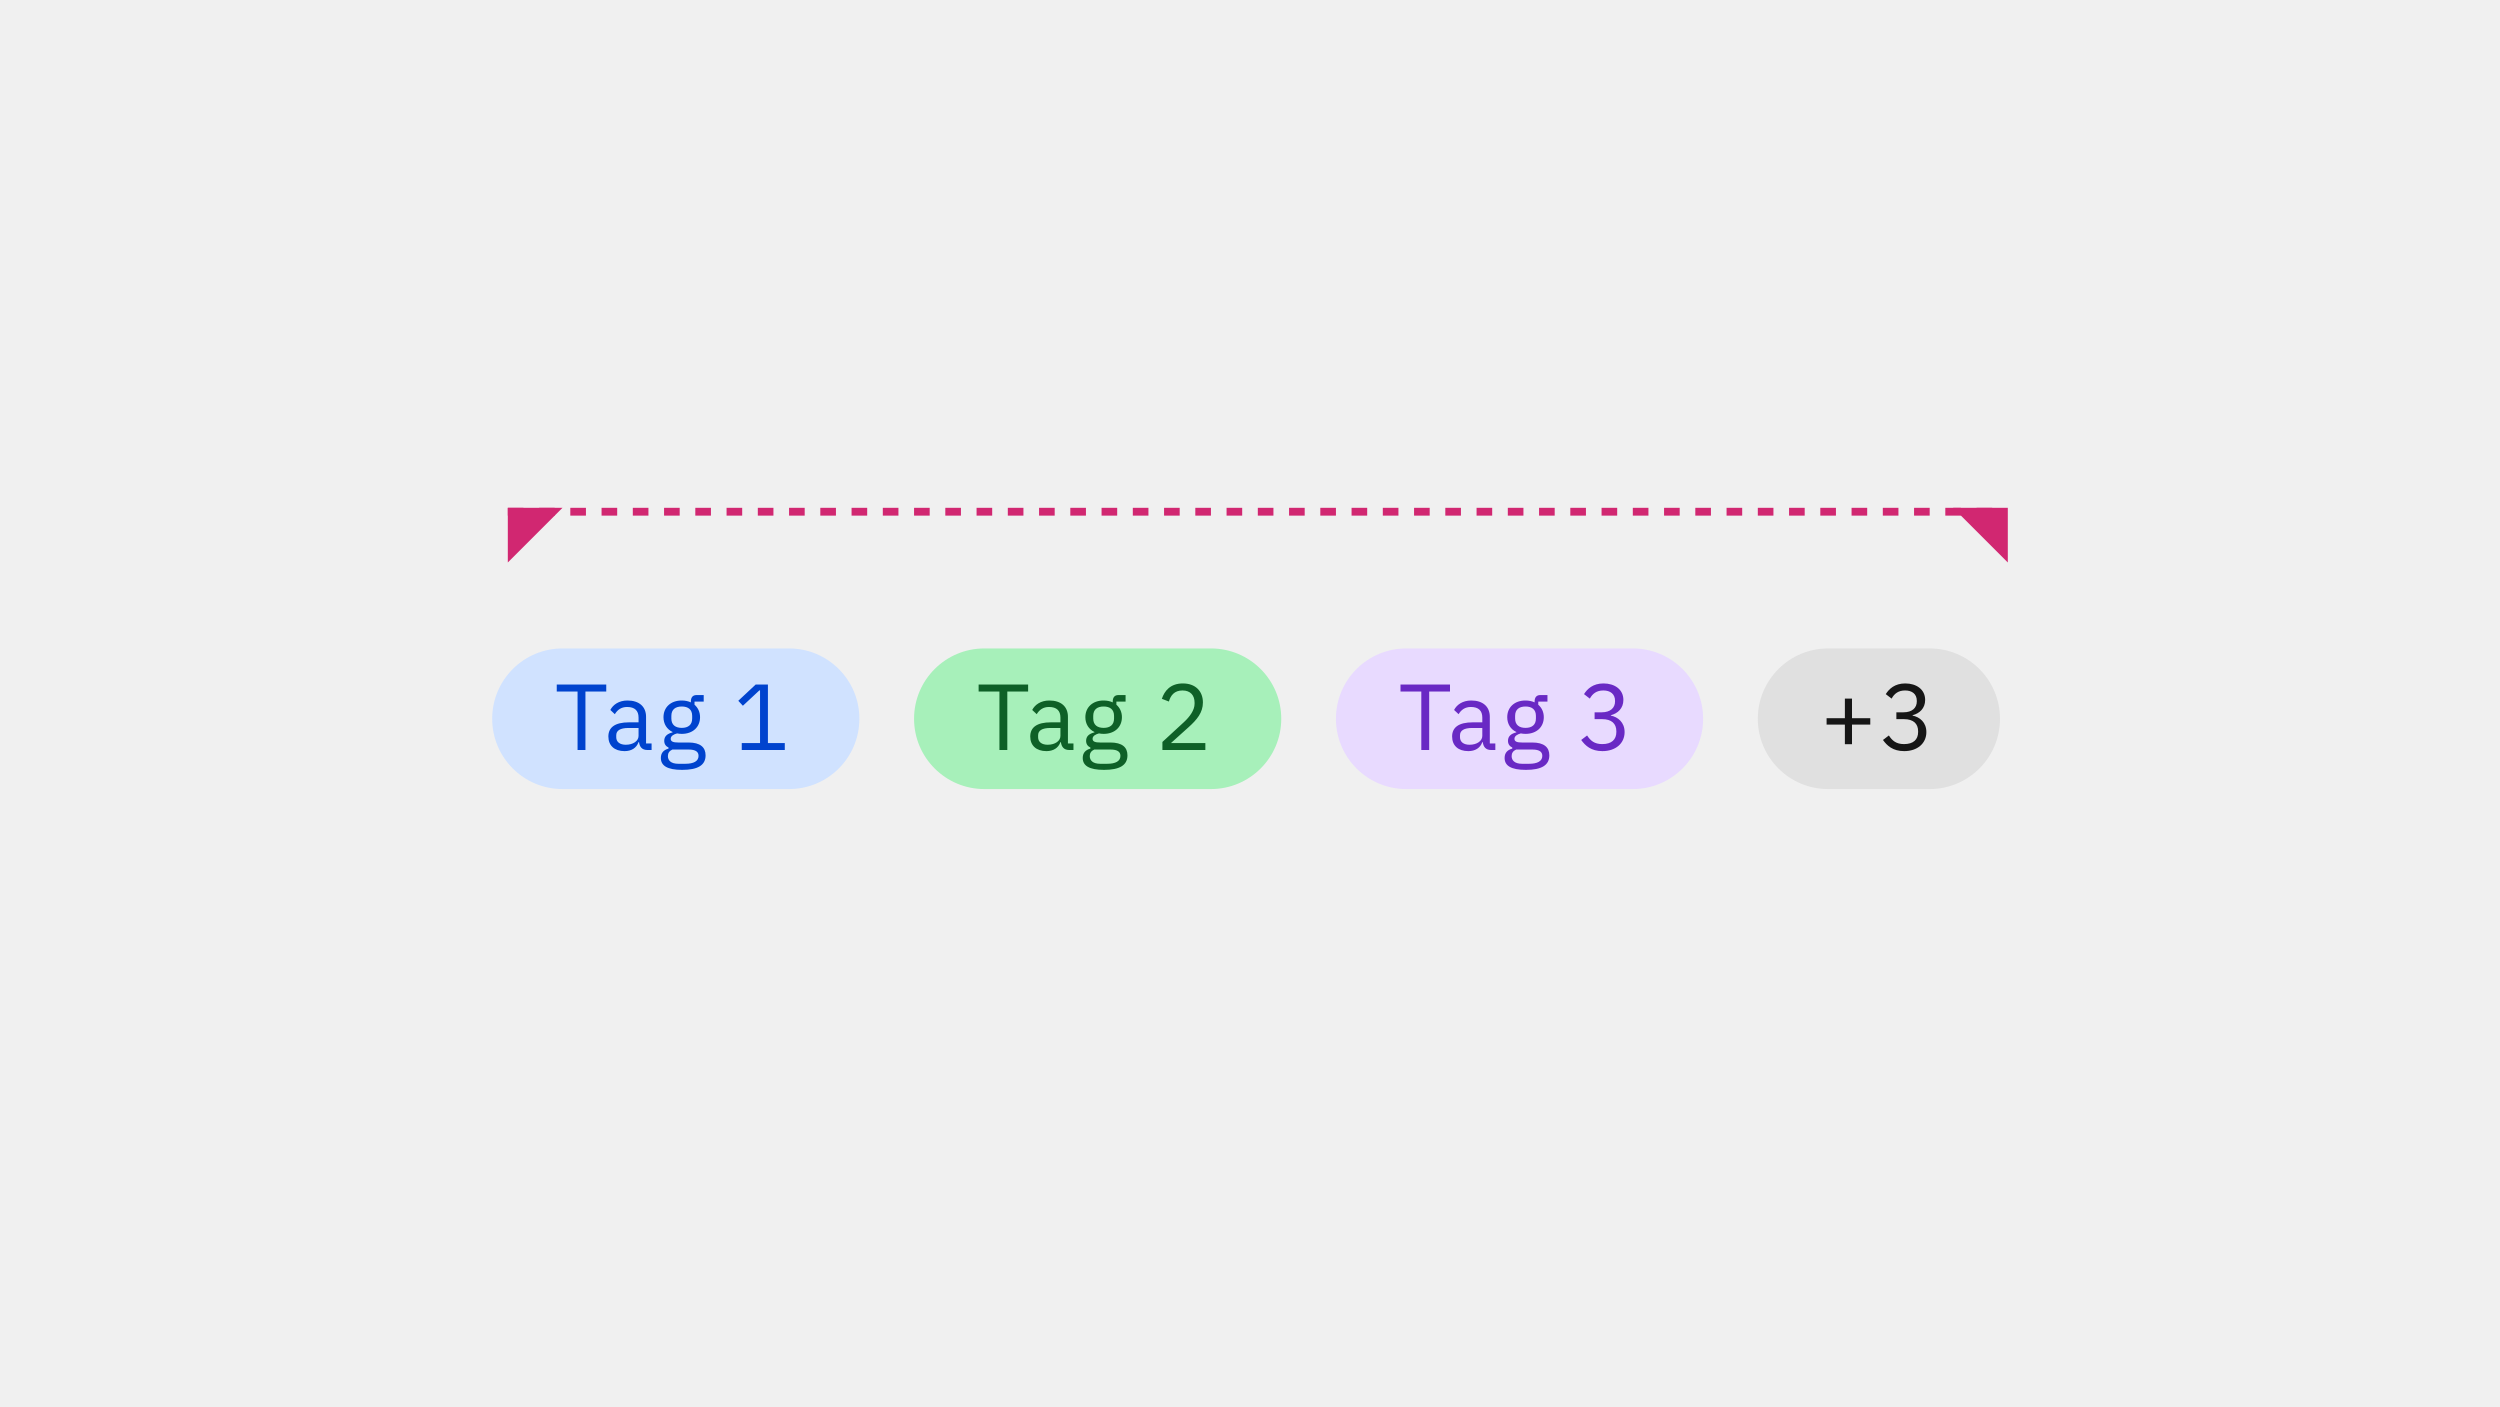
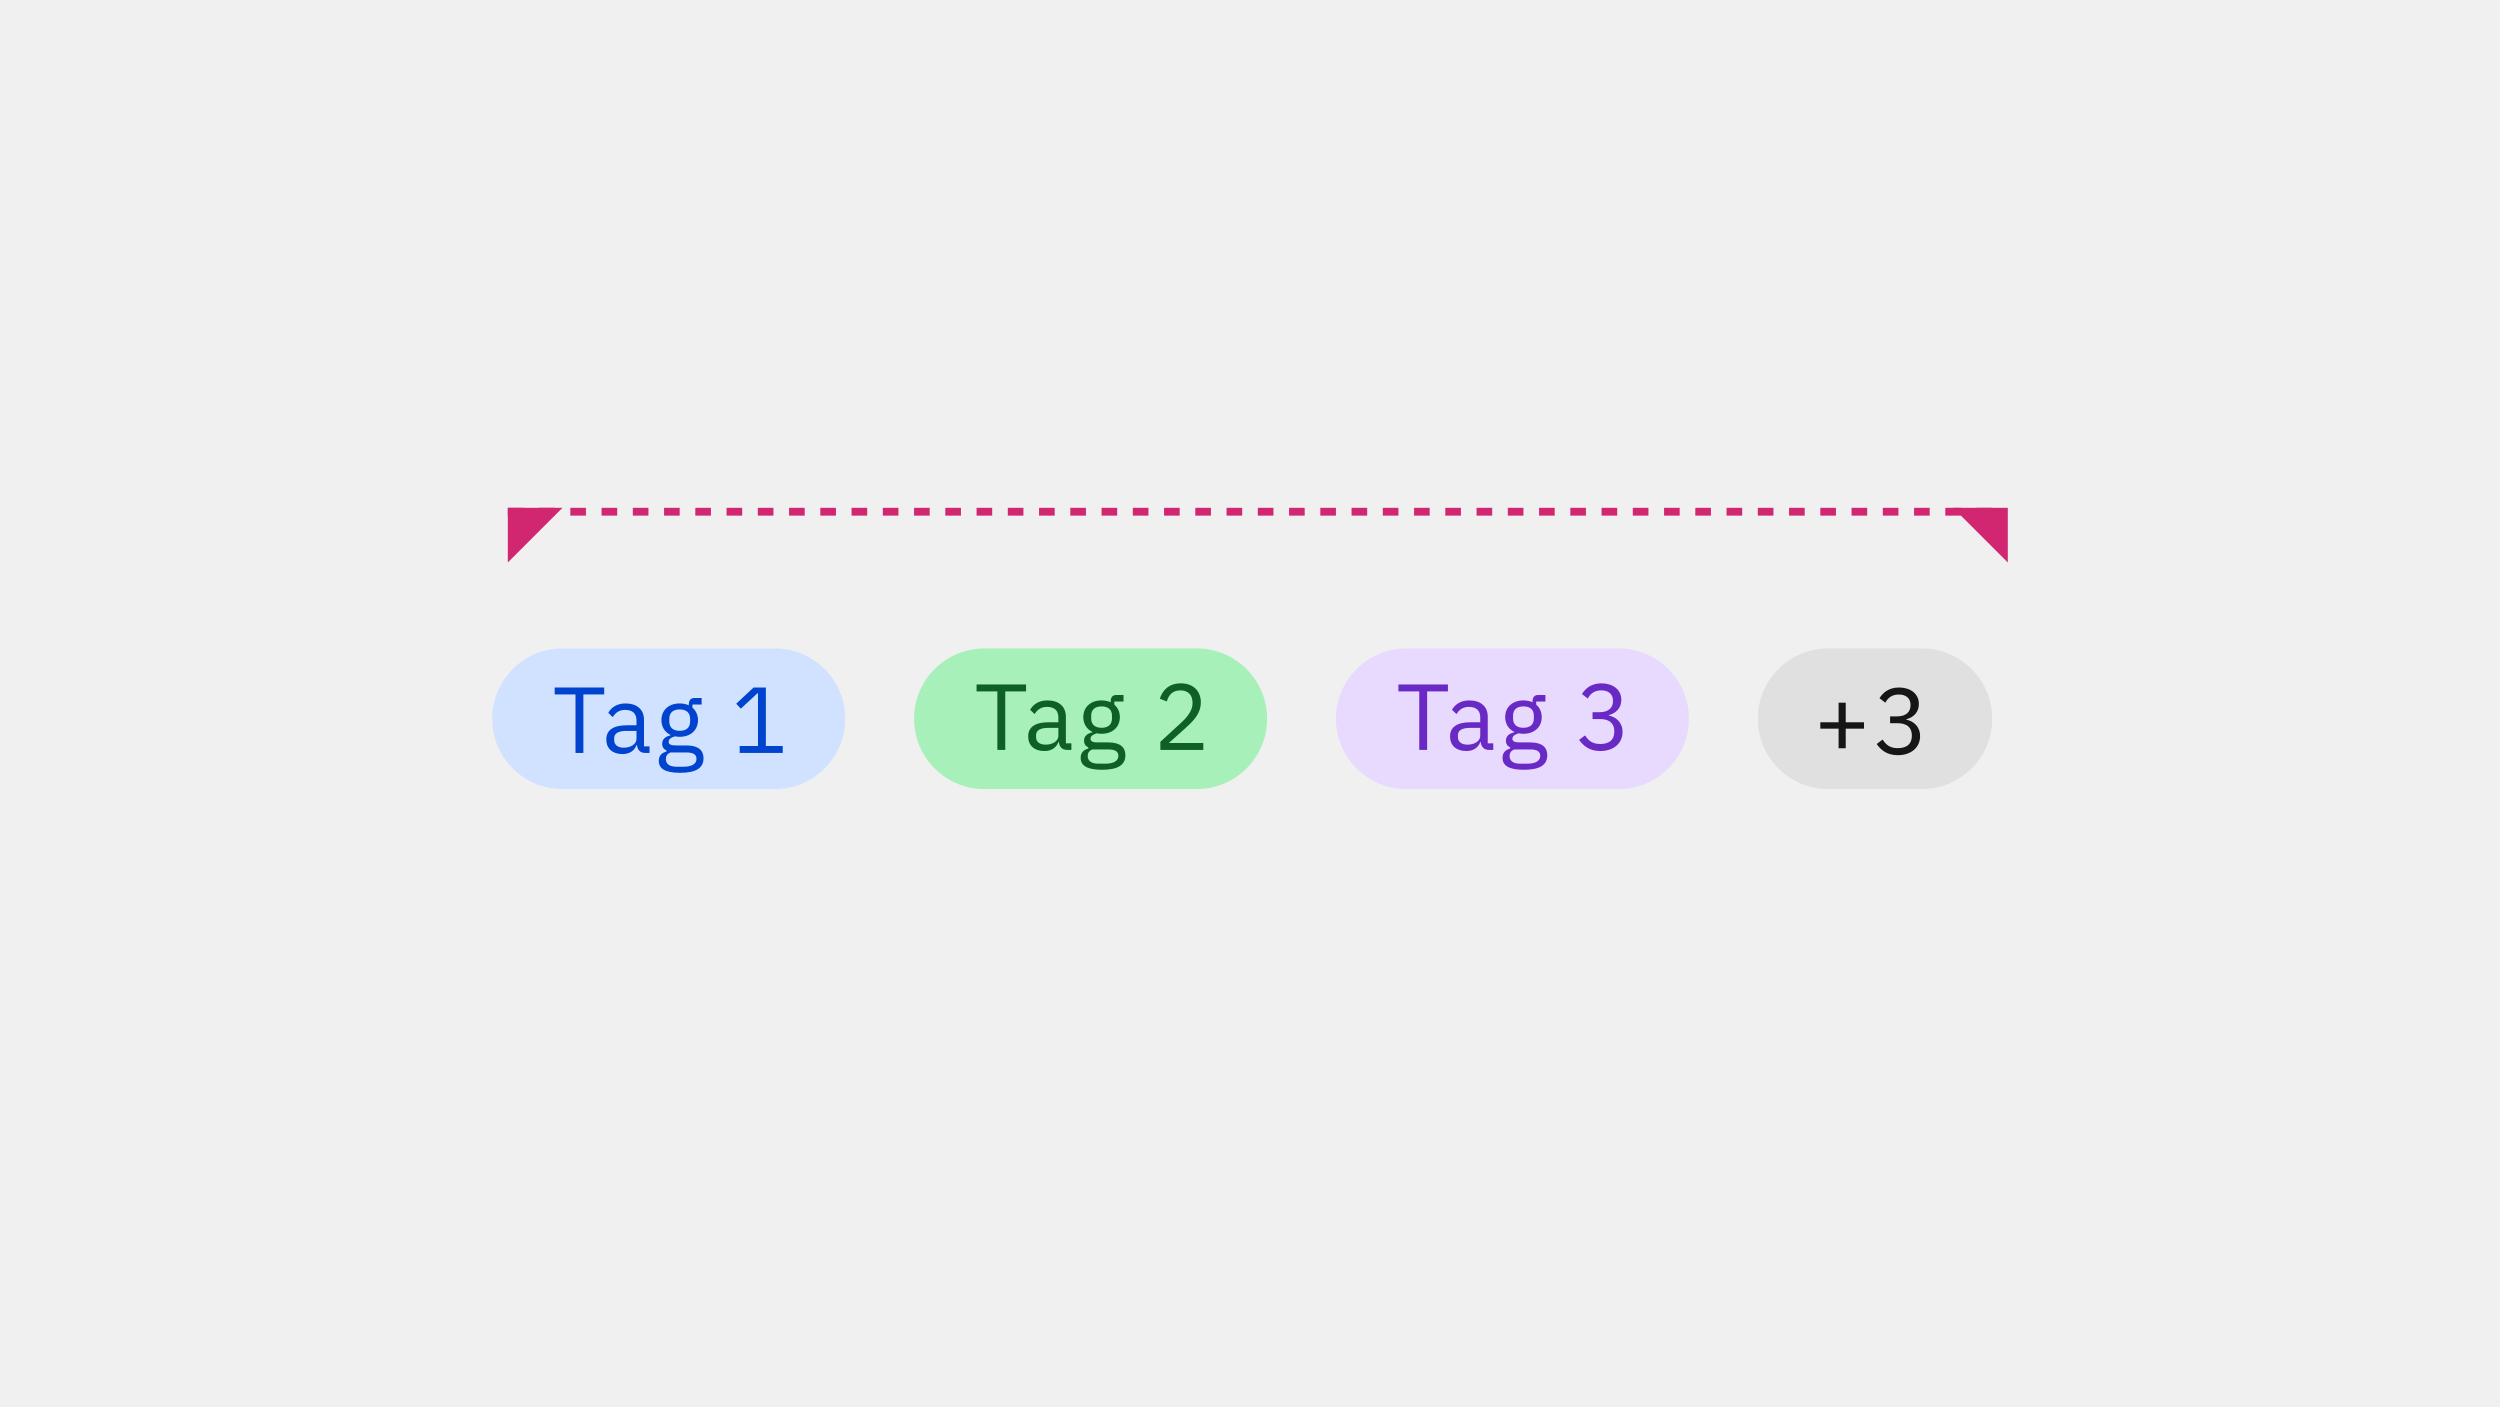
<svg xmlns="http://www.w3.org/2000/svg" width="320" height="180" viewBox="0 0 320 180" fill="none">
-   <path d="M63 92C63 87.029 67.029 83 72 83H101C105.971 83 110 87.029 110 92V92C110 96.971 105.971 101 101 101H72C67.029 101 63 96.971 63 92V92Z" fill="#D0E2FF" />
-   <path d="M77.6 88.512V87.624H71.264V88.512H73.928V96H74.936V88.512H77.6ZM83.403 96V95.16H82.695V91.752C82.695 90.444 81.807 89.664 80.319 89.664C79.203 89.664 78.459 90.216 78.123 90.876L78.699 91.416C79.035 90.852 79.527 90.492 80.271 90.492C81.255 90.492 81.735 90.972 81.735 91.848V92.46H80.511C78.711 92.46 77.871 93.108 77.871 94.272C77.871 95.424 78.639 96.144 79.947 96.144C80.811 96.144 81.471 95.748 81.735 94.992H81.795C81.867 95.568 82.155 96 82.863 96H83.403ZM80.103 95.328C79.359 95.328 78.879 94.98 78.879 94.368V94.116C78.879 93.516 79.371 93.18 80.463 93.18H81.735V94.2C81.735 94.836 81.051 95.328 80.103 95.328ZM90.314 96.684C90.314 95.664 89.654 95.04 88.118 95.04H86.798C86.234 95.04 85.85 94.944 85.85 94.572C85.85 94.188 86.258 93.984 86.666 93.876C86.846 93.912 87.062 93.936 87.266 93.936C88.682 93.936 89.606 93.06 89.606 91.8C89.606 91.14 89.342 90.588 88.898 90.204V89.808H90.074V88.968H89.15C88.634 88.968 88.43 89.316 88.43 89.796V89.904C88.094 89.748 87.698 89.664 87.254 89.664C85.85 89.664 84.926 90.54 84.926 91.8C84.926 92.664 85.358 93.348 86.09 93.696V93.744C85.466 93.9 85.022 94.2 85.022 94.824C85.022 95.244 85.226 95.52 85.574 95.688V95.82C84.962 95.988 84.59 96.348 84.59 97.02C84.59 97.992 85.382 98.544 87.314 98.544C89.306 98.544 90.314 97.956 90.314 96.684ZM89.414 96.756C89.414 97.428 88.79 97.764 87.722 97.764H86.834C85.862 97.764 85.49 97.32 85.49 96.78C85.49 96.396 85.67 96.12 86.066 95.94H88.13C89.09 95.94 89.414 96.264 89.414 96.756ZM87.266 93.168C86.45 93.168 85.934 92.784 85.934 91.968V91.632C85.934 90.816 86.45 90.432 87.266 90.432C88.082 90.432 88.598 90.816 88.598 91.632V91.968C88.598 92.784 88.082 93.168 87.266 93.168ZM100.453 96V95.112H98.293V87.624H96.721L94.501 89.7L95.089 90.336L97.201 88.368H97.285V95.112H94.945V96H100.453Z" fill="#0043CE" />
-   <rect width="6" height="18" transform="translate(104 83)" fill="white" style="mix-blend-mode:multiply" />
-   <path d="M117 92C117 87.029 121.029 83 126 83H155C159.971 83 164 87.029 164 92V92C164 96.971 159.971 101 155 101H126C121.029 101 117 96.971 117 92V92Z" fill="#A7F0BA" />
-   <path d="M131.6 88.512V87.624H125.264V88.512H127.928V96H128.936V88.512H131.6ZM137.403 96V95.16H136.695V91.752C136.695 90.444 135.807 89.664 134.319 89.664C133.203 89.664 132.459 90.216 132.123 90.876L132.699 91.416C133.035 90.852 133.527 90.492 134.271 90.492C135.255 90.492 135.735 90.972 135.735 91.848V92.46H134.511C132.711 92.46 131.871 93.108 131.871 94.272C131.871 95.424 132.639 96.144 133.947 96.144C134.811 96.144 135.471 95.748 135.735 94.992H135.795C135.867 95.568 136.155 96 136.863 96H137.403ZM134.103 95.328C133.359 95.328 132.879 94.98 132.879 94.368V94.116C132.879 93.516 133.371 93.18 134.463 93.18H135.735V94.2C135.735 94.836 135.051 95.328 134.103 95.328ZM144.314 96.684C144.314 95.664 143.654 95.04 142.118 95.04H140.798C140.234 95.04 139.85 94.944 139.85 94.572C139.85 94.188 140.258 93.984 140.666 93.876C140.846 93.912 141.062 93.936 141.266 93.936C142.682 93.936 143.606 93.06 143.606 91.8C143.606 91.14 143.342 90.588 142.898 90.204V89.808H144.074V88.968H143.15C142.634 88.968 142.43 89.316 142.43 89.796V89.904C142.094 89.748 141.698 89.664 141.254 89.664C139.85 89.664 138.926 90.54 138.926 91.8C138.926 92.664 139.358 93.348 140.09 93.696V93.744C139.466 93.9 139.022 94.2 139.022 94.824C139.022 95.244 139.226 95.52 139.574 95.688V95.82C138.962 95.988 138.59 96.348 138.59 97.02C138.59 97.992 139.382 98.544 141.314 98.544C143.306 98.544 144.314 97.956 144.314 96.684ZM143.414 96.756C143.414 97.428 142.79 97.764 141.722 97.764H140.834C139.862 97.764 139.49 97.32 139.49 96.78C139.49 96.396 139.67 96.12 140.066 95.94H142.13C143.09 95.94 143.414 96.264 143.414 96.756ZM141.266 93.168C140.45 93.168 139.934 92.784 139.934 91.968V91.632C139.934 90.816 140.45 90.432 141.266 90.432C142.082 90.432 142.598 90.816 142.598 91.632V91.968C142.598 92.784 142.082 93.168 141.266 93.168ZM154.285 95.112H149.881L152.137 93.084C153.205 92.124 153.973 91.212 153.973 89.916C153.973 88.488 153.037 87.48 151.405 87.48C149.785 87.48 149.041 88.464 148.717 89.448L149.617 89.796C149.845 89.004 150.325 88.38 151.357 88.38C152.389 88.38 152.905 89.016 152.905 89.94V90.084C152.905 90.888 152.305 91.728 151.525 92.448L148.789 94.968V96H154.285V95.112Z" fill="#0E6027" />
-   <rect width="6" height="18" transform="translate(158 83)" fill="white" style="mix-blend-mode:multiply" />
-   <path d="M171 92C171 87.029 175.029 83 180 83H209C213.971 83 218 87.029 218 92V92C218 96.971 213.971 101 209 101H180C175.029 101 171 96.971 171 92V92Z" fill="#E8DAFF" />
-   <path d="M185.6 88.512V87.624H179.264V88.512H181.928V96H182.936V88.512H185.6ZM191.403 96V95.16H190.695V91.752C190.695 90.444 189.807 89.664 188.319 89.664C187.203 89.664 186.459 90.216 186.123 90.876L186.699 91.416C187.035 90.852 187.527 90.492 188.271 90.492C189.255 90.492 189.735 90.972 189.735 91.848V92.46H188.511C186.711 92.46 185.871 93.108 185.871 94.272C185.871 95.424 186.639 96.144 187.947 96.144C188.811 96.144 189.471 95.748 189.735 94.992H189.795C189.867 95.568 190.155 96 190.863 96H191.403ZM188.103 95.328C187.359 95.328 186.879 94.98 186.879 94.368V94.116C186.879 93.516 187.371 93.18 188.463 93.18H189.735V94.2C189.735 94.836 189.051 95.328 188.103 95.328ZM198.314 96.684C198.314 95.664 197.654 95.04 196.118 95.04H194.798C194.234 95.04 193.85 94.944 193.85 94.572C193.85 94.188 194.258 93.984 194.666 93.876C194.846 93.912 195.062 93.936 195.266 93.936C196.682 93.936 197.606 93.06 197.606 91.8C197.606 91.14 197.342 90.588 196.898 90.204V89.808H198.074V88.968H197.15C196.634 88.968 196.43 89.316 196.43 89.796V89.904C196.094 89.748 195.698 89.664 195.254 89.664C193.85 89.664 192.926 90.54 192.926 91.8C192.926 92.664 193.358 93.348 194.09 93.696V93.744C193.466 93.9 193.022 94.2 193.022 94.824C193.022 95.244 193.226 95.52 193.574 95.688V95.82C192.962 95.988 192.59 96.348 192.59 97.02C192.59 97.992 193.382 98.544 195.314 98.544C197.306 98.544 198.314 97.956 198.314 96.684ZM197.414 96.756C197.414 97.428 196.79 97.764 195.722 97.764H194.834C193.862 97.764 193.49 97.32 193.49 96.78C193.49 96.396 193.67 96.12 194.066 95.94H196.13C197.09 95.94 197.414 96.264 197.414 96.756ZM195.266 93.168C194.45 93.168 193.934 92.784 193.934 91.968V91.632C193.934 90.816 194.45 90.432 195.266 90.432C196.082 90.432 196.598 90.816 196.598 91.632V91.968C196.598 92.784 196.082 93.168 195.266 93.168ZM204.109 91.176V92.052H205.093C206.269 92.052 206.893 92.616 206.893 93.6V93.696C206.893 94.68 206.269 95.244 205.093 95.244C204.073 95.244 203.581 94.8 203.149 94.14L202.393 94.716C202.909 95.436 203.653 96.144 205.105 96.144C206.809 96.144 207.949 95.148 207.949 93.708C207.949 92.448 207.085 91.776 206.185 91.596V91.548C207.073 91.32 207.793 90.672 207.793 89.592C207.793 88.236 206.665 87.48 205.249 87.48C203.905 87.48 203.173 88.176 202.753 88.848L203.497 89.424C203.845 88.788 204.361 88.38 205.225 88.38C206.113 88.38 206.725 88.824 206.725 89.7V89.784C206.725 90.588 206.149 91.176 205.021 91.176H204.109Z" fill="#6929C4" />
-   <rect width="6" height="18" transform="translate(212 83)" fill="white" style="mix-blend-mode:multiply" />
-   <path d="M225 92C225 87.029 229.029 83 234 83H247C251.971 83 256 87.029 256 92V92C256 96.971 251.971 101 247 101H234C229.029 101 225 96.971 225 92V92Z" fill="#E0E0E0" />
-   <path d="M237.056 95.256V92.748H239.396V91.932H237.056V89.424H236.144V91.932H233.804V92.748H236.144V95.256H237.056ZM242.735 91.176V92.052H243.719C244.895 92.052 245.519 92.616 245.519 93.6V93.696C245.519 94.68 244.895 95.244 243.719 95.244C242.699 95.244 242.207 94.8 241.775 94.14L241.019 94.716C241.535 95.436 242.279 96.144 243.731 96.144C245.435 96.144 246.575 95.148 246.575 93.708C246.575 92.448 245.711 91.776 244.811 91.596V91.548C245.699 91.32 246.419 90.672 246.419 89.592C246.419 88.236 245.291 87.48 243.875 87.48C242.531 87.48 241.799 88.176 241.379 88.848L242.123 89.424C242.471 88.788 242.987 88.38 243.851 88.38C244.739 88.38 245.351 88.824 245.351 89.7V89.784C245.351 90.588 244.775 91.176 243.647 91.176H242.735Z" fill="#161616" />
-   <rect width="6" height="18" transform="translate(250 83)" fill="white" style="mix-blend-mode:multiply" />
+   <rect x="63" y="83" width="45.189" height="18" rx="9" fill="#D0E2FF" />
+   <rect width="6" height="18" transform="translate(102.189 83)" fill="white" style="mix-blend-mode:multiply" />
+   <path d="M77.336 88.888V88H71V88.888H73.664V96.376H74.672V88.888H77.336Z" fill="#0043CE" />
+   <path d="M83.139 96.376V95.536H82.431V92.128C82.431 90.82 81.543 90.04 80.055 90.04C78.939 90.04 78.195 90.592 77.859 91.252L78.435 91.792C78.771 91.228 79.263 90.868 80.007 90.868C80.991 90.868 81.471 91.348 81.471 92.224V92.836H80.247C78.447 92.836 77.607 93.484 77.607 94.648C77.607 95.8 78.375 96.52 79.683 96.52C80.547 96.52 81.207 96.124 81.471 95.368H81.531C81.603 95.944 81.891 96.376 82.599 96.376H83.139ZM79.839 95.704C79.095 95.704 78.615 95.356 78.615 94.744V94.492C78.615 93.892 79.107 93.556 80.199 93.556H81.471V94.576C81.471 95.212 80.787 95.704 79.839 95.704Z" fill="#0043CE" />
+   <path d="M90.05 97.06C90.05 96.04 89.39 95.416 87.854 95.416H86.534C85.97 95.416 85.586 95.32 85.586 94.948C85.586 94.564 85.994 94.36 86.402 94.252C86.582 94.288 86.798 94.312 87.002 94.312C88.418 94.312 89.342 93.436 89.342 92.176C89.342 91.516 89.078 90.964 88.634 90.58V90.184H89.81V89.344H88.886C88.37 89.344 88.166 89.692 88.166 90.172V90.28C87.83 90.124 87.434 90.04 86.99 90.04C85.586 90.04 84.662 90.916 84.662 92.176C84.662 93.04 85.094 93.724 85.826 94.072V94.12C85.202 94.276 84.758 94.576 84.758 95.2C84.758 95.62 84.962 95.896 85.31 96.064V96.196C84.698 96.364 84.326 96.724 84.326 97.396C84.326 98.368 85.118 98.92 87.05 98.92C89.042 98.92 90.05 98.332 90.05 97.06ZM89.15 97.132C89.15 97.804 88.526 98.14 87.458 98.14H86.57C85.598 98.14 85.226 97.696 85.226 97.156C85.226 96.772 85.406 96.496 85.802 96.316H87.866C88.826 96.316 89.15 96.64 89.15 97.132ZM87.002 93.544C86.186 93.544 85.67 93.16 85.67 92.344V92.008C85.67 91.192 86.186 90.808 87.002 90.808C87.818 90.808 88.334 91.192 88.334 92.008V92.344C88.334 93.16 87.818 93.544 87.002 93.544Z" fill="#0043CE" />
+   <path d="M100.189 96.376V95.488H98.029V88H96.457L94.237 90.076L94.825 90.712L96.937 88.744H97.021V95.488H94.681V96.376H100.189Z" fill="#0043CE" />
+   <rect x="117" y="83" width="45.189" height="18" rx="9" fill="#A7F0BA" />
+   <rect width="6" height="18" transform="translate(156.189 83)" fill="white" style="mix-blend-mode:multiply" />
+   <rect x="171" y="83" width="45.189" height="18" rx="9" fill="#E8DAFF" />
+   <rect width="6" height="18" transform="translate(210.189 83)" fill="white" style="mix-blend-mode:multiply" />
+   <rect x="225" y="83" width="30" height="18" rx="9" fill="#E0E0E0" />
+   <rect width="6" height="18" transform="translate(264.189 83)" fill="white" style="mix-blend-mode:multiply" />
+   <path d="M236.252 95.776V93.268H238.592V92.452H236.252V89.944H235.34V92.452H233V93.268H235.34V95.776H236.252Z" fill="#161616" />
+   <path d="M241.931 91.696V92.572H242.915C244.091 92.572 244.715 93.136 244.715 94.12V94.216C244.715 95.2 244.091 95.764 242.915 95.764C241.895 95.764 241.403 95.32 240.971 94.66L240.215 95.236C240.731 95.956 241.475 96.664 242.927 96.664C244.631 96.664 245.771 95.668 245.771 94.228C245.771 92.968 244.907 92.296 244.007 92.116V92.068C244.895 91.84 245.615 91.192 245.615 90.112C245.615 88.756 244.487 88 243.071 88C241.727 88 240.995 88.696 240.575 89.368L241.319 89.944C241.667 89.308 242.183 88.9 243.047 88.9C243.935 88.9 244.547 89.344 244.547 90.22V90.304C244.547 91.108 243.971 91.696 242.843 91.696H241.931Z" fill="#161616" />
  <path d="M65 65V72L72 65H65Z" fill="#D12771" />
  <path d="M257 65V72L250 65H257Z" fill="#D12771" />
  <line x1="65" y1="65.5" x2="255" y2="65.5" stroke="#D12771" stroke-dasharray="2 2" />
+   <path d="M131.336 88.5V87.612H125V88.5H127.664V95.988H128.672V88.5H131.336Z" fill="#0E6027" />
+   <path d="M137.139 95.988V95.148H136.431V91.74C136.431 90.432 135.543 89.652 134.055 89.652C132.939 89.652 132.195 90.204 131.859 90.864L132.435 91.404C132.771 90.84 133.263 90.48 134.007 90.48C134.991 90.48 135.471 90.96 135.471 91.836V92.448H134.247C132.447 92.448 131.607 93.096 131.607 94.26C131.607 95.412 132.375 96.132 133.683 96.132C134.547 96.132 135.207 95.736 135.471 94.98H135.531C135.603 95.556 135.891 95.988 136.599 95.988H137.139ZM133.839 95.316C133.095 95.316 132.615 94.968 132.615 94.356V94.104C132.615 93.504 133.107 93.168 134.199 93.168H135.471V94.188C135.471 94.824 134.787 95.316 133.839 95.316Z" fill="#0E6027" />
+   <path d="M144.05 96.672C144.05 95.652 143.39 95.028 141.854 95.028H140.534C139.97 95.028 139.586 94.932 139.586 94.56C139.586 94.176 139.994 93.972 140.402 93.864C140.582 93.9 140.798 93.924 141.002 93.924C142.418 93.924 143.342 93.048 143.342 91.788C143.342 91.128 143.078 90.576 142.634 90.192V89.796H143.81V88.956H142.886C142.37 88.956 142.166 89.304 142.166 89.784V89.892C141.83 89.736 141.434 89.652 140.99 89.652C139.586 89.652 138.662 90.528 138.662 91.788C138.662 92.652 139.094 93.336 139.826 93.684V93.732C139.202 93.888 138.758 94.188 138.758 94.812C138.758 95.232 138.962 95.508 139.31 95.676V95.808C138.698 95.976 138.326 96.336 138.326 97.008C138.326 97.98 139.118 98.532 141.05 98.532C143.042 98.532 144.05 97.944 144.05 96.672ZM143.15 96.744C143.15 97.416 142.526 97.752 141.458 97.752H140.57C139.598 97.752 139.226 97.308 139.226 96.768C139.226 96.384 139.406 96.108 139.802 95.928H141.866C142.826 95.928 143.15 96.252 143.15 96.744ZM141.002 93.156C140.186 93.156 139.67 92.772 139.67 91.956V91.62C139.67 90.804 140.186 90.42 141.002 90.42C141.818 90.42 142.334 90.804 142.334 91.62V91.956C142.334 92.772 141.818 93.156 141.002 93.156Z" fill="#0E6027" />
+   <path d="M154.021 95.1H149.617L151.873 93.072C152.941 92.112 153.709 91.2 153.709 89.904C153.709 88.476 152.773 87.468 151.141 87.468C149.521 87.468 148.777 88.452 148.453 89.436L149.353 89.784C149.581 88.992 150.061 88.368 151.093 88.368C152.125 88.368 152.641 89.004 152.641 89.928V90.072C152.641 90.876 152.041 91.716 151.261 92.436L148.525 94.956V95.988H154.021V95.1Z" fill="#0E6027" />
+   <path d="M185.336 88.5V87.612H179V88.5H181.664V95.988H182.672V88.5H185.336Z" fill="#6929C4" />
+   <path d="M191.139 95.988V95.148H190.431V91.74C190.431 90.432 189.543 89.652 188.055 89.652C186.939 89.652 186.195 90.204 185.859 90.864L186.435 91.404C186.771 90.84 187.263 90.48 188.007 90.48C188.991 90.48 189.471 90.96 189.471 91.836V92.448H188.247C186.447 92.448 185.607 93.096 185.607 94.26C185.607 95.412 186.375 96.132 187.683 96.132C188.547 96.132 189.207 95.736 189.471 94.98H189.531C189.603 95.556 189.891 95.988 190.599 95.988H191.139ZM187.839 95.316C187.095 95.316 186.615 94.968 186.615 94.356V94.104C186.615 93.504 187.107 93.168 188.199 93.168H189.471V94.188C189.471 94.824 188.787 95.316 187.839 95.316Z" fill="#6929C4" />
+   <path d="M198.05 96.672C198.05 95.652 197.39 95.028 195.854 95.028H194.534C193.97 95.028 193.586 94.932 193.586 94.56C193.586 94.176 193.994 93.972 194.402 93.864C194.582 93.9 194.798 93.924 195.002 93.924C196.418 93.924 197.342 93.048 197.342 91.788C197.342 91.128 197.078 90.576 196.634 90.192V89.796H197.81V88.956H196.886C196.37 88.956 196.166 89.304 196.166 89.784V89.892C195.83 89.736 195.434 89.652 194.99 89.652C193.586 89.652 192.662 90.528 192.662 91.788C192.662 92.652 193.094 93.336 193.826 93.684V93.732C193.202 93.888 192.758 94.188 192.758 94.812C192.758 95.232 192.962 95.508 193.31 95.676V95.808C192.698 95.976 192.326 96.336 192.326 97.008C192.326 97.98 193.118 98.532 195.05 98.532C197.042 98.532 198.05 97.944 198.05 96.672ZM197.15 96.744C197.15 97.416 196.526 97.752 195.458 97.752H194.57C193.598 97.752 193.226 97.308 193.226 96.768C193.226 96.384 193.406 96.108 193.802 95.928H195.866C196.826 95.928 197.15 96.252 197.15 96.744ZM195.002 93.156C194.186 93.156 193.67 92.772 193.67 91.956V91.62C193.67 90.804 194.186 90.42 195.002 90.42C195.818 90.42 196.334 90.804 196.334 91.62V91.956C196.334 92.772 195.818 93.156 195.002 93.156Z" fill="#6929C4" />
+   <path d="M203.845 91.164V92.04H204.829C206.005 92.04 206.629 92.604 206.629 93.588V93.684C206.629 94.668 206.005 95.232 204.829 95.232C203.809 95.232 203.317 94.788 202.885 94.128L202.129 94.704C202.645 95.424 203.389 96.132 204.841 96.132C206.545 96.132 207.685 95.136 207.685 93.696C207.685 92.436 206.821 91.764 205.921 91.584V91.536C206.809 91.308 207.529 90.66 207.529 89.58C207.529 88.224 206.401 87.468 204.985 87.468C203.641 87.468 202.909 88.164 202.489 88.836L203.233 89.412C203.581 88.776 204.097 88.368 204.961 88.368C205.849 88.368 206.461 88.812 206.461 89.688V89.772C206.461 90.576 205.885 91.164 204.757 91.164H203.845Z" fill="#6929C4" />
</svg>
